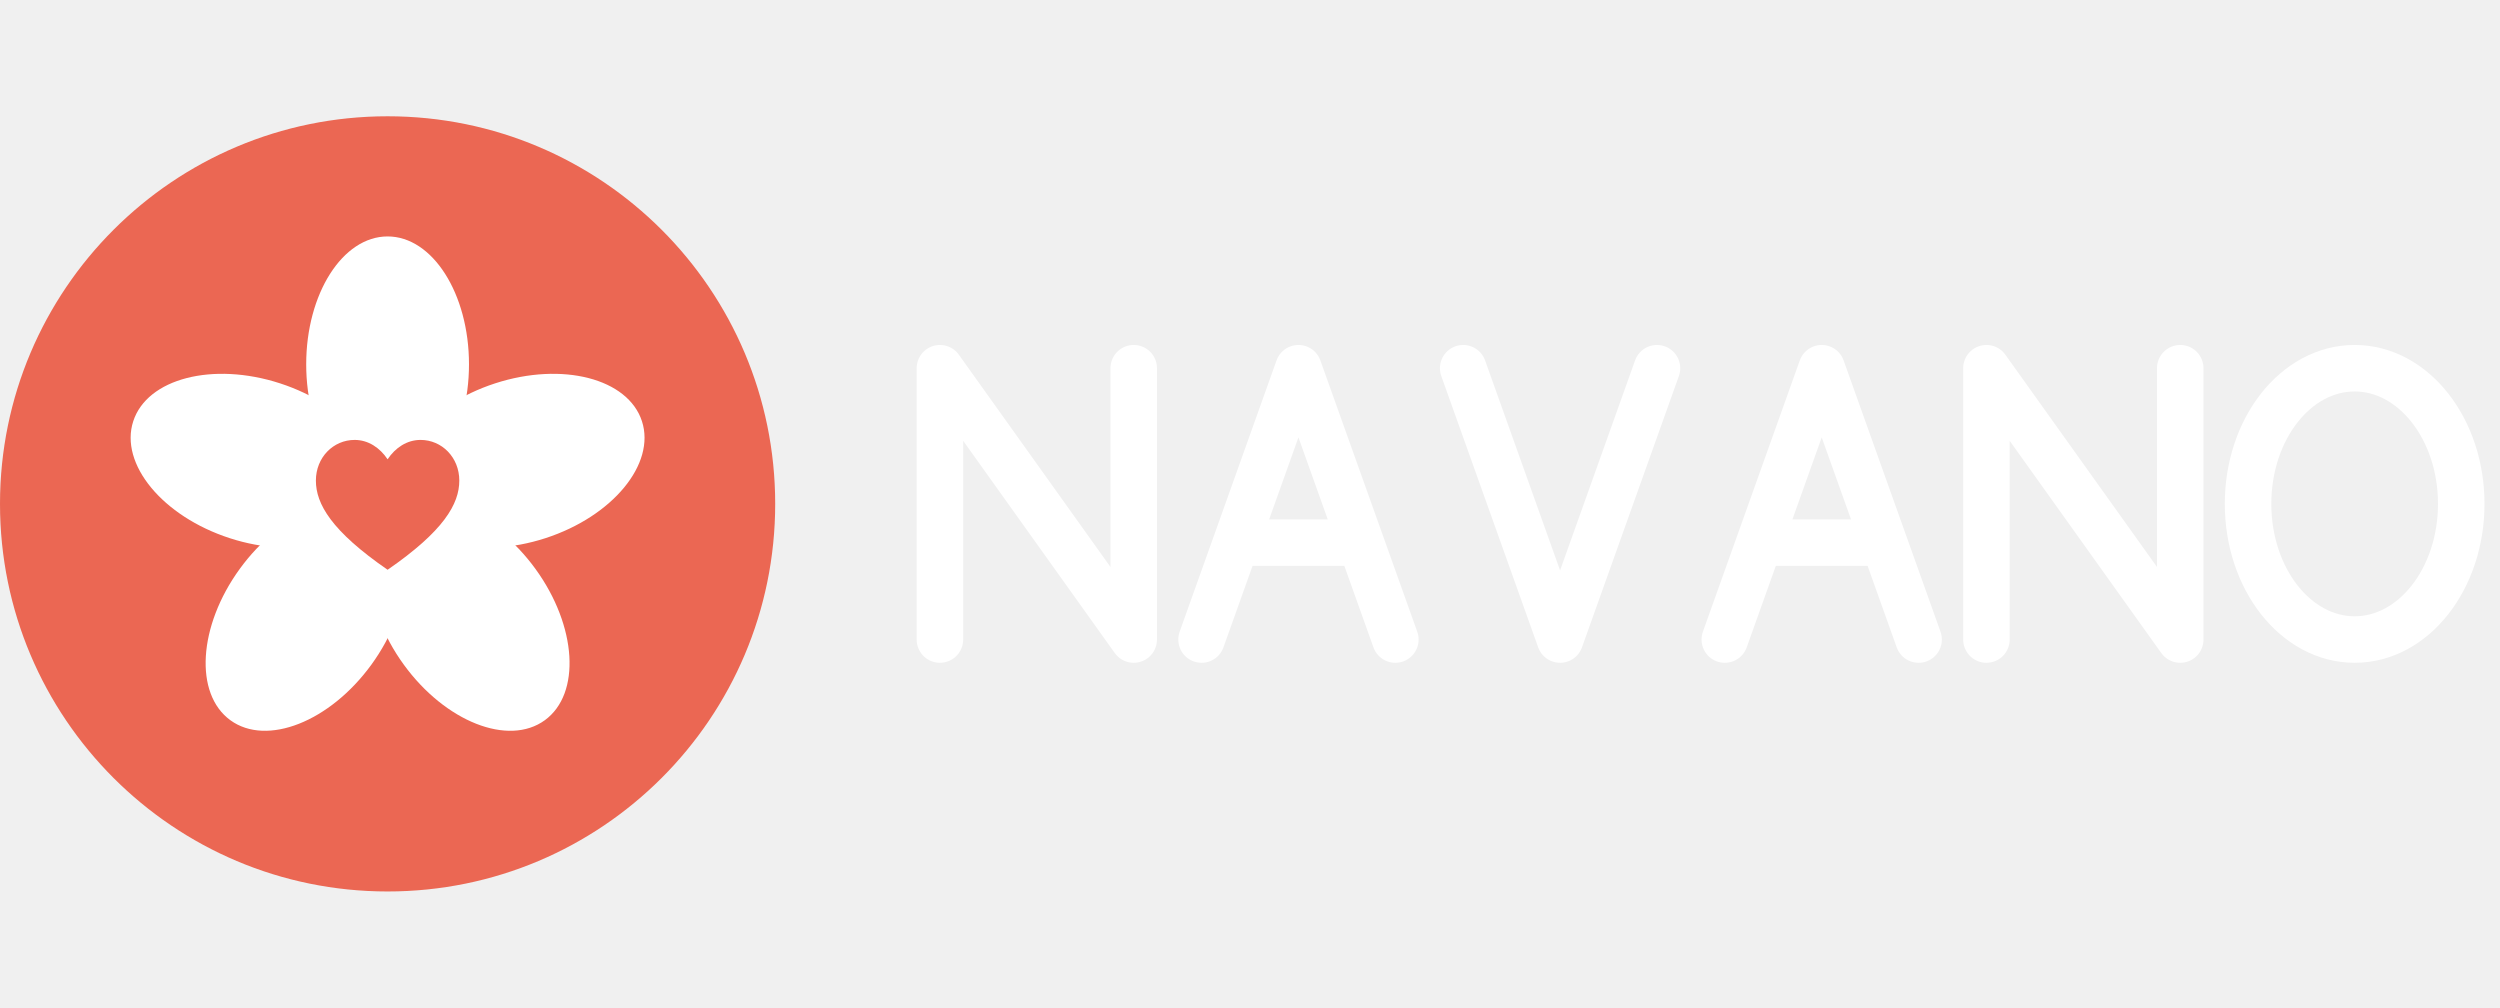
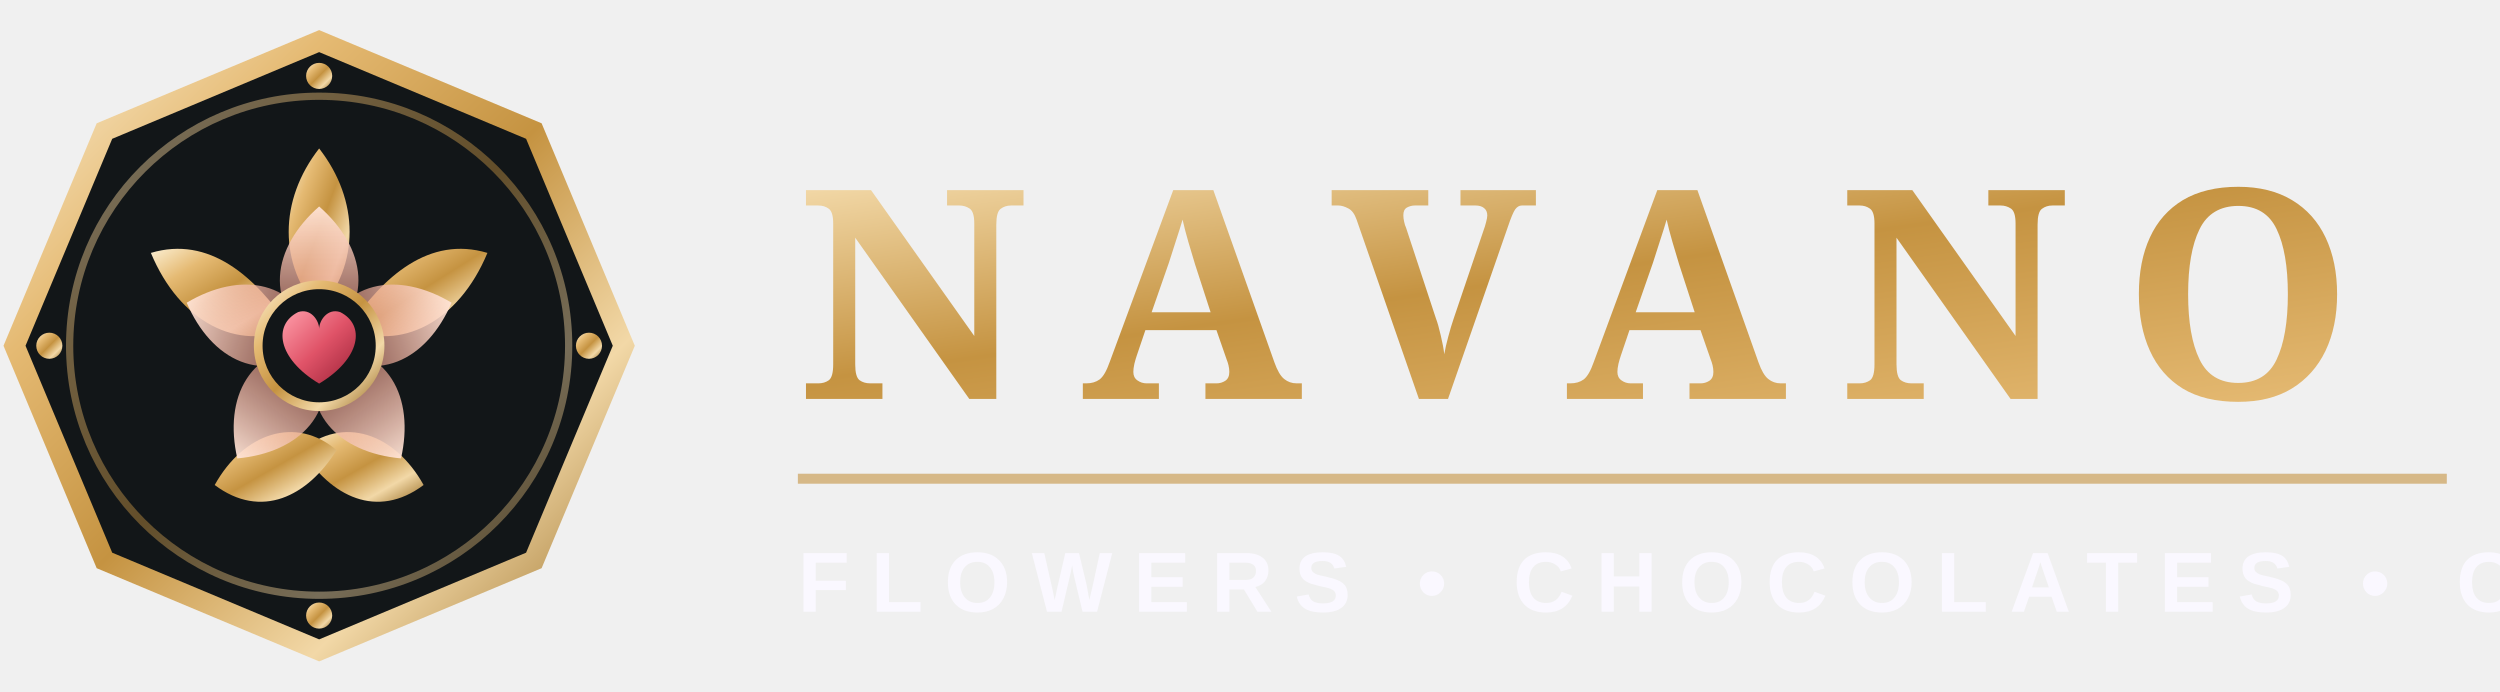
- <svg xmlns="http://www.w3.org/2000/svg" width="129" height="52" viewBox="0 0 129 52" fill="none">
-   <g transform="translate(0 6)">
-     <circle cx="20" cy="20" r="20" fill="#EB6753" />
-     <g fill="white">
-       <ellipse cx="20" cy="12.8" rx="4.2" ry="6.6" />
-       <ellipse cx="20" cy="12.8" rx="4.2" ry="6.6" transform="rotate(72 20 20)" />
-       <ellipse cx="20" cy="12.8" rx="4.2" ry="6.6" transform="rotate(144 20 20)" />
-       <ellipse cx="20" cy="12.8" rx="4.2" ry="6.6" transform="rotate(216 20 20)" />
-       <ellipse cx="20" cy="12.8" rx="4.2" ry="6.6" transform="rotate(288 20 20)" />
+ <svg xmlns="http://www.w3.org/2000/svg" width="188" height="52" viewBox="0 0 188 52" fill="none">
+   <defs>
+     <linearGradient id="gold" x1="0%" y1="0%" x2="100%" y2="100%">
+       <stop offset="0%" stop-color="#FCEFD2" />
+       <stop offset="25%" stop-color="#E5BA73" />
+       <stop offset="50%" stop-color="#C59341" />
+       <stop offset="75%" stop-color="#F2D8A7" />
+       <stop offset="100%" stop-color="#996E26" />
+     </linearGradient>
+     <linearGradient id="rose" x1="0%" y1="0%" x2="100%" y2="100%">
+       <stop offset="0%" stop-color="#FF9EAA" />
+       <stop offset="50%" stop-color="#E05368" />
+       <stop offset="100%" stop-color="#9C2237" />
+     </linearGradient>
+     <linearGradient id="blush" x1="0%" y1="0%" x2="0%" y2="100%">
+       <stop offset="0%" stop-color="#FFE4D6" stop-opacity="0.95" />
+       <stop offset="100%" stop-color="#D97762" stop-opacity="0.5" />
+     </linearGradient>
+     <linearGradient id="word" x1="0%" y1="0%" x2="100%" y2="100%">
+       <stop offset="0%" stop-color="#F2D8A7" />
+       <stop offset="45%" stop-color="#C59341" />
+       <stop offset="100%" stop-color="#E5BA73" />
+     </linearGradient>
+   </defs>
+   <svg x="0" y="2" width="48" height="48" viewBox="0 0 220 220">
+     <polygon points="110,5 184,36 215,110 184,184 110,215 36,184 5,110 36,36" fill="#121618" stroke="url(#gold)" stroke-width="7" />
+     <circle cx="110" cy="110" r="86" fill="none" stroke="url(#gold)" stroke-width="2.5" stroke-opacity="0.45" />
+     <circle cx="110" cy="17" r="4.5" fill="url(#gold)" />
+     <circle cx="110" cy="203" r="4.5" fill="url(#gold)" />
+     <circle cx="17" cy="110" r="4.5" fill="url(#gold)" />
+     <circle cx="203" cy="110" r="4.5" fill="url(#gold)" />
+     <path d="M 110,42 C 96,60 96,82 110,98 C 124,82 124,60 110,42 Z" fill="url(#gold)" />
+     <path d="M 168,78 C 148,72 132,86 120,104 C 138,112 158,102 168,78 Z" fill="url(#gold)" />
+     <path d="M 146,158 C 136,140 118,134 104,146 C 114,162 130,170 146,158 Z" fill="url(#gold)" />
+     <path d="M 74,158 C 90,170 106,162 116,146 C 102,134 84,140 74,158 Z" fill="url(#gold)" />
+     <path d="M 52,78 C 62,102 82,112 100,104 C 88,86 72,72 52,78 Z" fill="url(#gold)" />
+     <g transform="translate(110 110)">
+       <path d="M 0,-48 C 16,-34 20,-14 0,0 C -20,-14 -16,-34 0,-48 Z" fill="url(#blush)" transform="rotate(0)" />
+       <path d="M 0,-48 C 16,-34 20,-14 0,0 C -20,-14 -16,-34 0,-48 Z" fill="url(#blush)" transform="rotate(72)" />
+       <path d="M 0,-48 C 16,-34 20,-14 0,0 C -20,-14 -16,-34 0,-48 Z" fill="url(#blush)" transform="rotate(144)" />
+       <path d="M 0,-48 C 16,-34 20,-14 0,0 C -20,-14 -16,-34 0,-48 Z" fill="url(#blush)" transform="rotate(216)" />
+       <path d="M 0,-48 C 16,-34 20,-14 0,0 C -20,-14 -16,-34 0,-48 Z" fill="url(#blush)" transform="rotate(288)" />
+       <circle r="21" fill="#121618" stroke="url(#gold)" stroke-width="3" />
+       <path d="M 0,9 C -10,3 -11,-5 -5,-8 C -2,-9 0,-6 0,-4 C 0,-6 2,-9 5,-8 C 11,-5 10,3 0,9 Z" fill="url(#rose)" transform="scale(1.45)" />
    </g>
-     <path d="M20 23.4C17.1 21.4 16.3 20 16.3 18.8C16.3 17.6 17.2 16.7 18.3 16.7C19 16.7 19.6 17.1 20 17.7C20.4 17.1 21 16.7 21.7 16.7C22.8 16.7 23.7 17.6 23.7 18.8C23.7 20 22.9 21.4 20 23.4Z" fill="#EB6753" />
-   </g>
-   <g stroke="white" stroke-width="2.4" stroke-linecap="round" stroke-linejoin="round">
-     <path d="M48.5 33V19L58.5 33V19" />
-     <path d="M62 33L67 19L72 33M63.8 28H70.2" />
-     <path d="M75.5 19L80.5 33L85.5 19" />
-     <path d="M89 33L94 19L99 33M90.8 28H97.2" />
-     <path d="M102.5 33V19L112.5 33V19" />
-     <ellipse cx="121.5" cy="26" rx="5.5" ry="7" />
-   </g>
+   </svg>
+   <text x="60" y="30" fill="url(#word)" font-family="Cinzel, 'Playfair Display', Georgia, serif" font-size="22" font-weight="700" letter-spacing="4" textLength="122" lengthAdjust="spacingAndGlyphs">NAVANO</text>
+   <line x1="60" y1="36" x2="184" y2="36" stroke="#C59341" stroke-opacity="0.6" stroke-width="0.75" />
+   <text x="60" y="46" fill="#FAF8FF" font-family="Geist, Manrope, Arial, sans-serif" font-size="6.4" font-weight="600" letter-spacing="1.6" textLength="124" lengthAdjust="spacingAndGlyphs">FLOWERS • CHOCOLATES • CAKES</text>
</svg>
